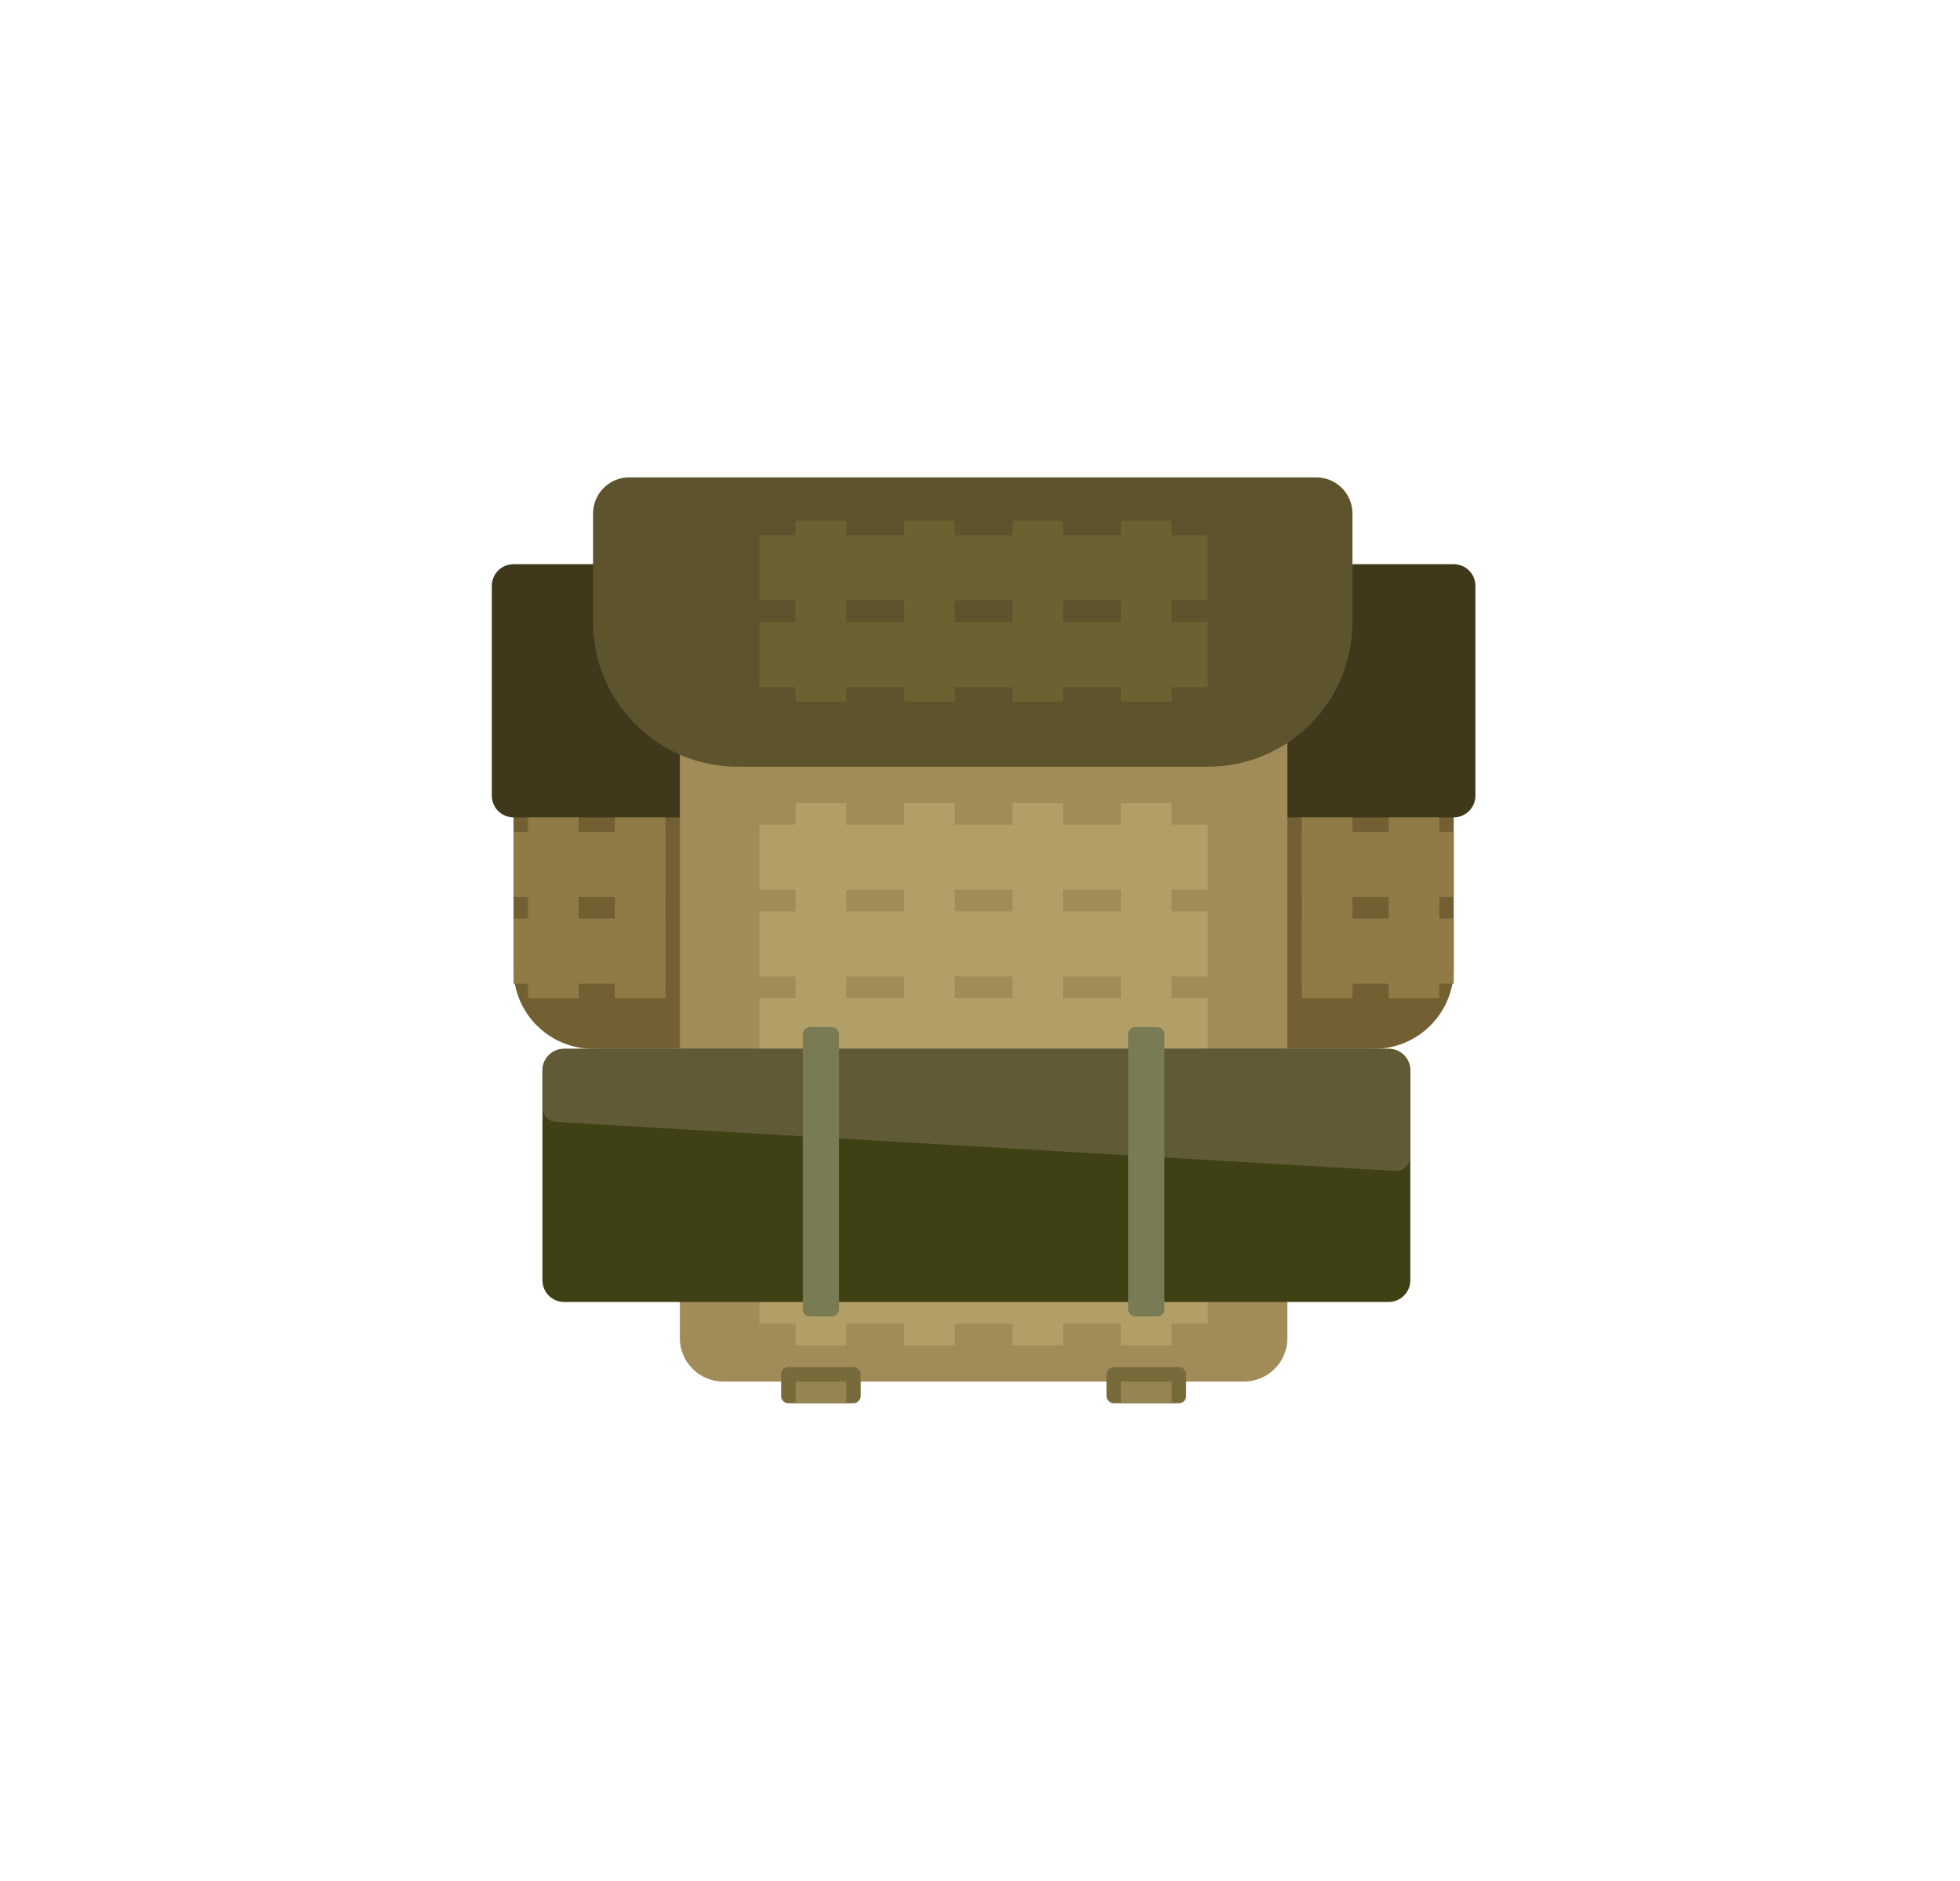
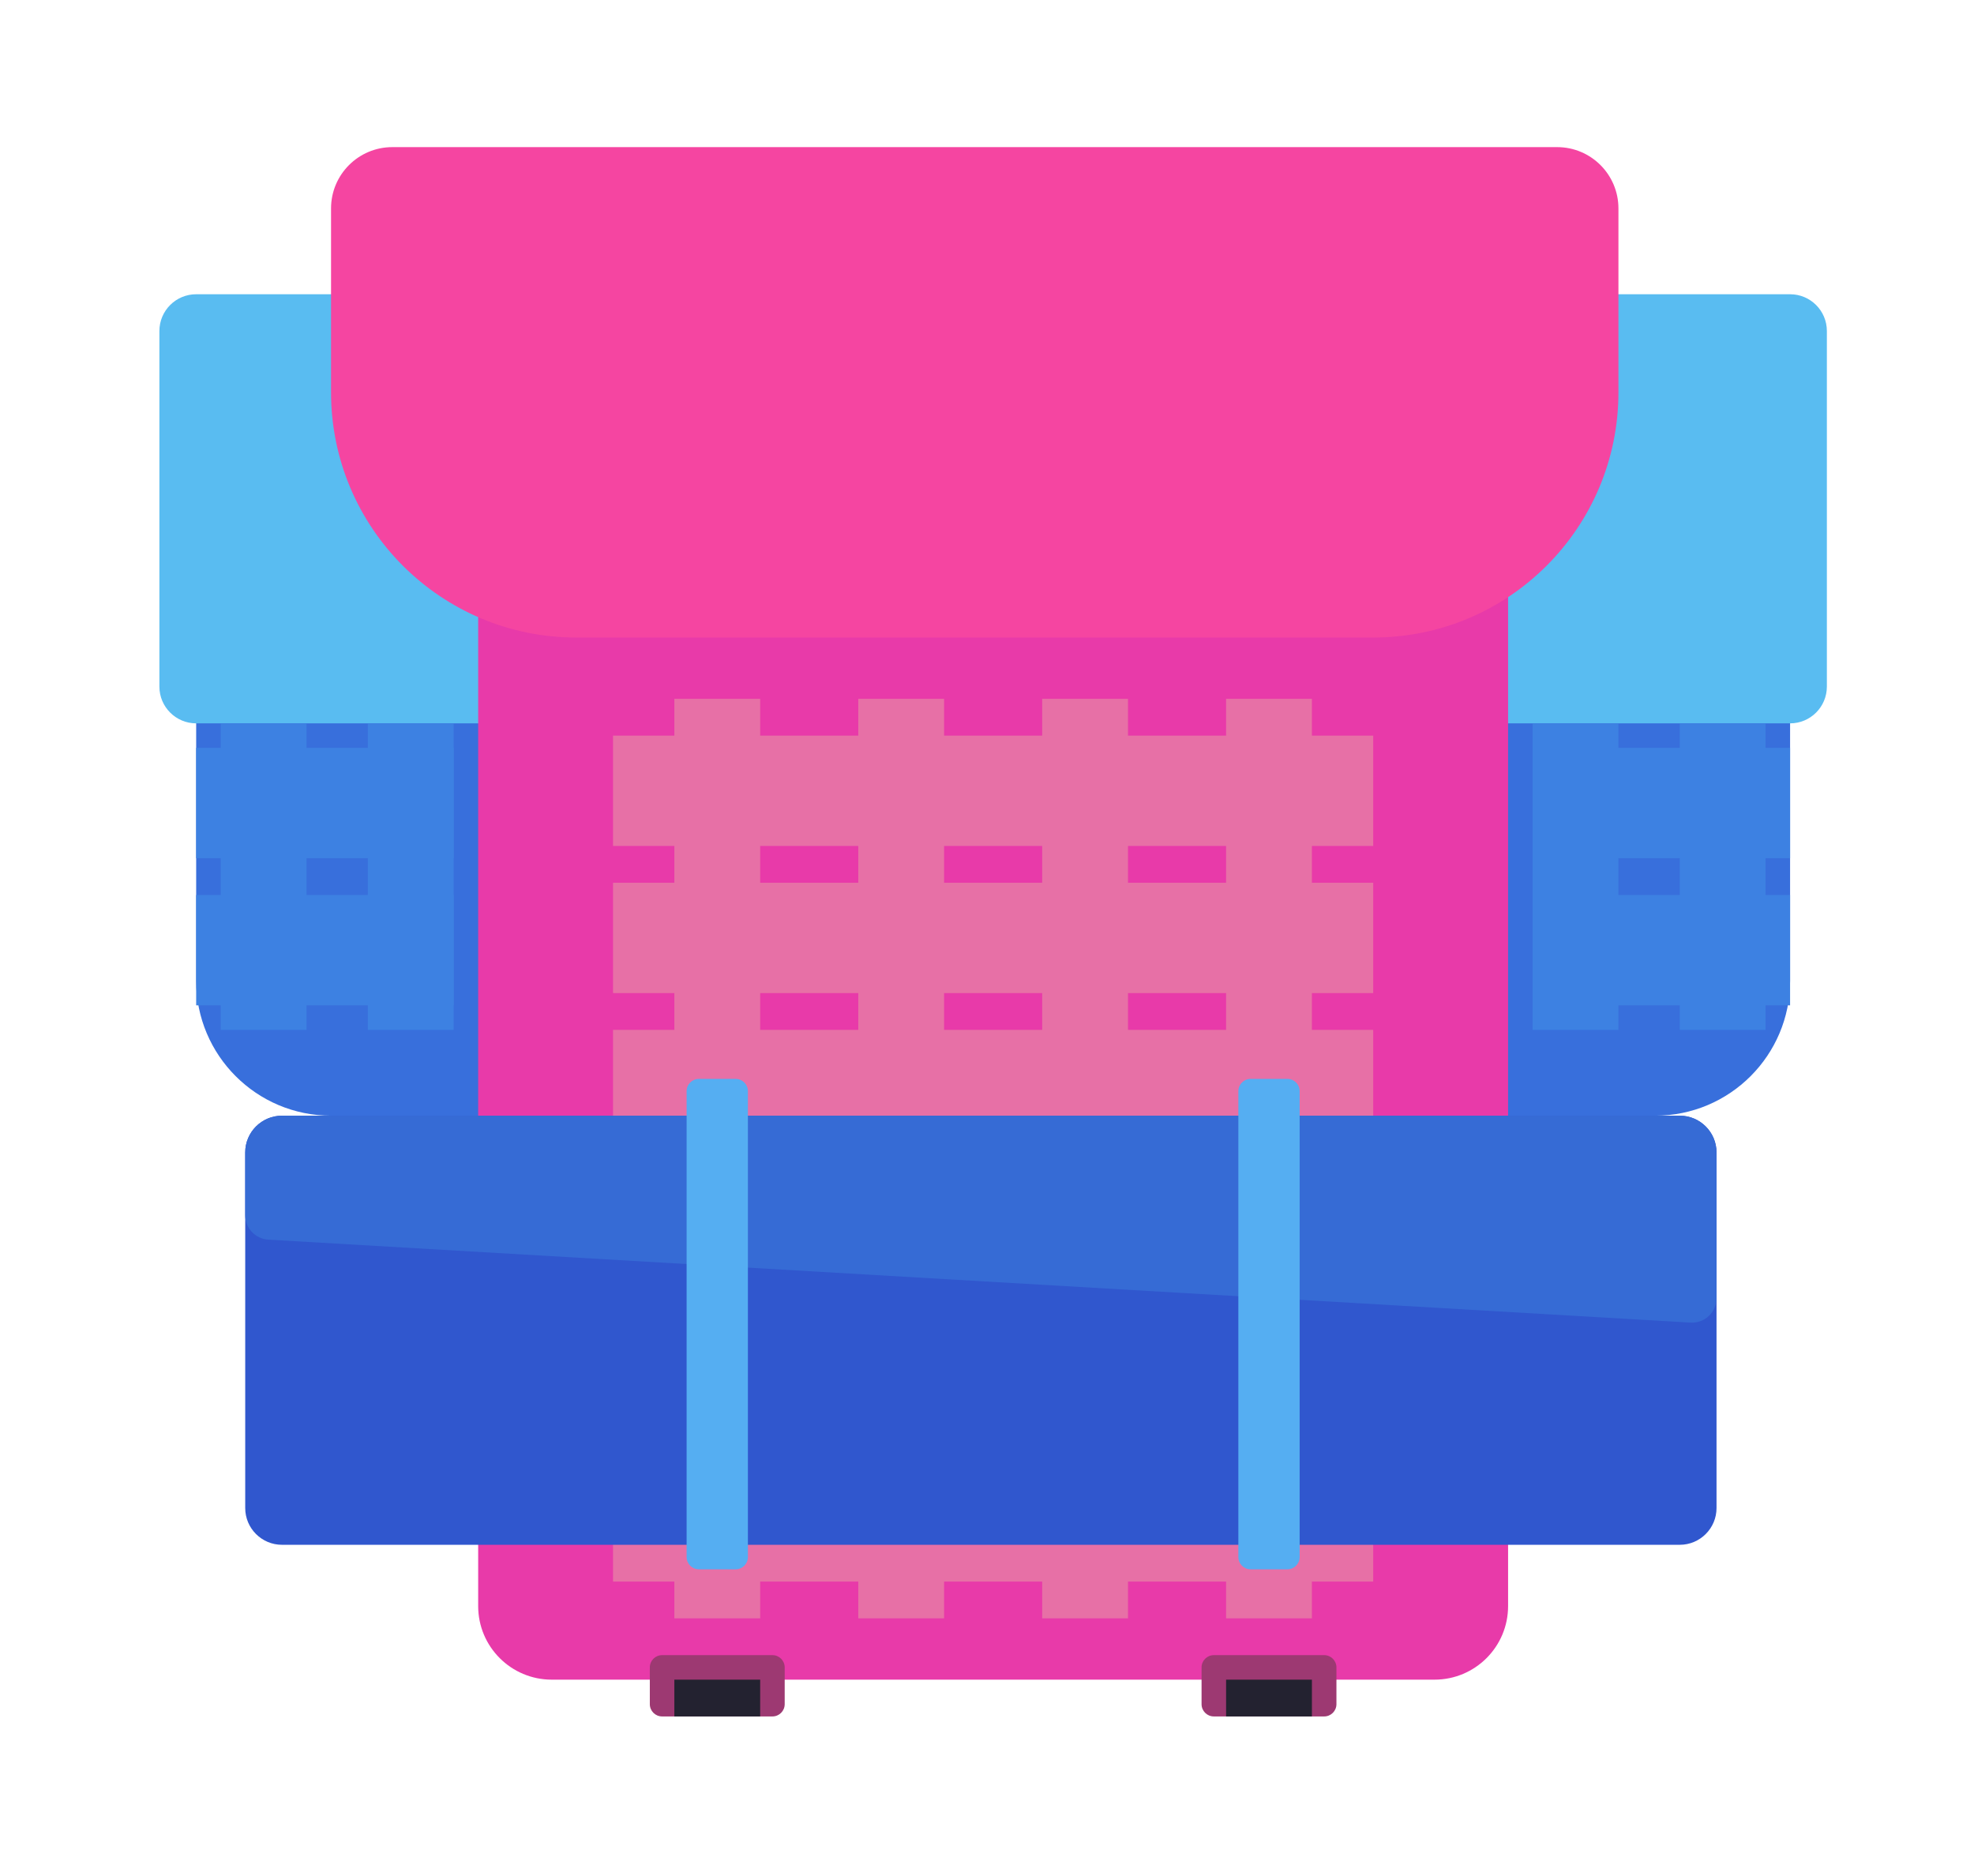
- <svg xmlns="http://www.w3.org/2000/svg" width="271" height="260" viewBox="0 0 271 260" fill="none">
-   <rect x="161" y="80" width="40" height="65" rx="11" fill="#726032" />
-   <rect x="161" y="78" width="43" height="35" rx="3" fill="#3F381B" />
-   <rect x="71" y="80" width="40" height="65" rx="11" fill="#726032" />
-   <rect x="68" y="78" width="43" height="35" rx="3" fill="#3F381B" />
-   <rect x="94" y="77" width="84" height="114" rx="6" fill="#A18B59" />
-   <rect x="105" y="114" width="62" height="9" fill="#B29E67" />
-   <rect x="105" y="126" width="62" height="9" fill="#B29E67" />
-   <rect x="105" y="138" width="62" height="9" fill="#B29E67" />
-   <rect x="110" y="111" width="7" height="31" fill="#B29E67" />
-   <rect x="125" y="111" width="7" height="31" fill="#B29E67" />
-   <rect x="140" y="111" width="7" height="31" fill="#B29E67" />
-   <rect x="155" y="111" width="7" height="31" fill="#B29E67" />
-   <rect x="105" y="150" width="62" height="9" fill="#B29E67" />
-   <rect x="105" y="162" width="62" height="9" fill="#B29E67" />
-   <rect x="105" y="174" width="62" height="9" fill="#B29E67" />
-   <rect x="110" y="155" width="7" height="31" fill="#B29E67" />
-   <rect x="125" y="155" width="7" height="31" fill="#B29E67" />
-   <rect x="140" y="155" width="7" height="31" fill="#B29E67" />
-   <rect x="155" y="155" width="7" height="31" fill="#B29E67" />
-   <path d="M82 71C82 68.239 84.239 66 87 66H182C184.761 66 187 68.239 187 71V86V86C187 97.046 178.046 106 167 106H102C90.954 106 82 97.046 82 86V86V71Z" fill="#5D532C" />
-   <rect x="75" y="145" width="120" height="35" rx="3" fill="#3F4114" />
-   <path d="M75 148C75 146.343 76.343 145 78 145H192C193.657 145 195 146.343 195 148V159.88C195 161.03 194.032 161.944 192.884 161.877L76.883 155.11C75.826 155.048 75 154.173 75 153.113V148Z" fill="#605B36" />
-   <rect x="111" y="142" width="5" height="40" rx="1" fill="#797B54" />
-   <rect x="156" y="142" width="5" height="40" rx="1" fill="#797B54" />
-   <rect x="105" y="74" width="62" height="9" fill="#6B6231" />
-   <rect x="105" y="86" width="62" height="9" fill="#6B6231" />
-   <rect x="110" y="72" width="7" height="25" fill="#6B6231" />
-   <rect x="125" y="72" width="7" height="25" fill="#6B6231" />
-   <rect x="140" y="72" width="7" height="25" fill="#6B6231" />
-   <rect x="155" y="72" width="7" height="25" fill="#6B6231" />
-   <rect x="71" y="115" width="21" height="9" fill="#907B46" />
-   <rect x="71" y="127" width="21" height="9" fill="#907B46" />
-   <rect x="73" y="113" width="7" height="25" fill="#907B46" />
-   <rect x="85" y="113" width="7" height="25" fill="#907B46" />
-   <rect x="201" y="136" width="21" height="9" transform="rotate(-180 201 136)" fill="#907B46" />
-   <rect x="201" y="124" width="21" height="9" transform="rotate(-180 201 124)" fill="#907B46" />
-   <rect x="199" y="138" width="7" height="25" transform="rotate(-180 199 138)" fill="#907B46" />
-   <rect x="187" y="138" width="7" height="25" transform="rotate(-180 187 138)" fill="#907B46" />
-   <rect x="108" y="189" width="11" height="5" rx="1" fill="#786B3B" />
-   <rect width="7" height="3" transform="matrix(1 0 0 -1 110 194)" fill="#968453" />
-   <rect x="153" y="189" width="11" height="5" rx="1" fill="#786B3B" />
-   <rect width="7" height="3" transform="matrix(1 0 0 -1 155 194)" fill="#968453" />
+ <svg xmlns="http://www.w3.org/2000/svg" width="161" height="153" viewBox="0 0 161 153" fill="none">
+   <rect x="106" y="26" width="40" height="65" rx="11" fill="#386FDC" />
+   <rect x="106" y="24" width="43" height="35" rx="3" fill="#59BCF1" />
+   <rect x="16" y="26" width="40" height="65" rx="11" fill="#386FDC" />
+   <rect x="13" y="24" width="43" height="35" rx="3" fill="#59BCF1" />
+   <rect x="39" y="23" width="84" height="114" rx="6" fill="#E83AA9" />
+   <rect x="50" y="60" width="62" height="9" fill="#E770A6" />
+   <rect x="50" y="72" width="62" height="9" fill="#E770A6" />
+   <rect x="50" y="84" width="62" height="9" fill="#E770A6" />
+   <rect x="55" y="57" width="7" height="31" fill="#E770A6" />
+   <rect x="70" y="57" width="7" height="31" fill="#E770A6" />
+   <rect x="85" y="57" width="7" height="31" fill="#E770A6" />
+   <rect x="100" y="57" width="7" height="31" fill="#E770A6" />
+   <rect x="50" y="96" width="62" height="9" fill="#E770A6" />
+   <rect x="50" y="108" width="62" height="9" fill="#E770A6" />
+   <rect x="50" y="120" width="62" height="9" fill="#E770A6" />
+   <rect x="55" y="101" width="7" height="31" fill="#E770A6" />
+   <rect x="70" y="101" width="7" height="31" fill="#E770A6" />
+   <rect x="85" y="101" width="7" height="31" fill="#E770A6" />
+   <rect x="100" y="101" width="7" height="31" fill="#E770A6" />
+   <path d="M27 17C27 14.239 29.239 12 32 12H127C129.761 12 132 14.239 132 17V32C132 43.046 123.046 52 112 52H47C35.954 52 27 43.046 27 32V17Z" fill="#F545A1" />
+   <rect x="20" y="91" width="120" height="35" rx="3" fill="#3057CE" />
+   <path d="M20 94C20 92.343 21.343 91 23 91H137C138.657 91 140 92.343 140 94V105.88C140 107.03 139.032 107.944 137.884 107.877L21.884 101.11C20.826 101.048 20 100.173 20 99.113V94Z" fill="#366BD5" />
+   <rect x="56" y="88" width="5" height="40" rx="1" fill="#55AEF2" />
+   <rect x="101" y="88" width="5" height="40" rx="1" fill="#55AEF2" />
+   <rect x="16" y="61" width="21" height="9" fill="#3D81E2" />
+   <rect x="16" y="73" width="21" height="9" fill="#3D81E2" />
+   <rect x="18" y="59" width="7" height="25" fill="#3D81E2" />
+   <rect x="30" y="59" width="7" height="25" fill="#3D81E2" />
+   <rect x="146" y="82" width="21" height="9" transform="rotate(-180 146 82)" fill="#3D81E2" />
+   <rect x="146" y="70" width="21" height="9" transform="rotate(-180 146 70)" fill="#3D81E2" />
+   <rect x="144" y="84" width="7" height="25" transform="rotate(-180 144 84)" fill="#3D81E2" />
+   <rect x="132" y="84" width="7" height="25" transform="rotate(-180 132 84)" fill="#3D81E2" />
+   <rect x="53" y="135" width="11" height="5" rx="1" fill="#9D3972" />
+   <rect width="7" height="3" transform="matrix(1 0 0 -1 55 140)" fill="#232230" />
+   <rect x="98" y="135" width="11" height="5" rx="1" fill="#9D3972" />
+   <rect width="7" height="3" transform="matrix(1 0 0 -1 100 140)" fill="#232230" />
</svg>
